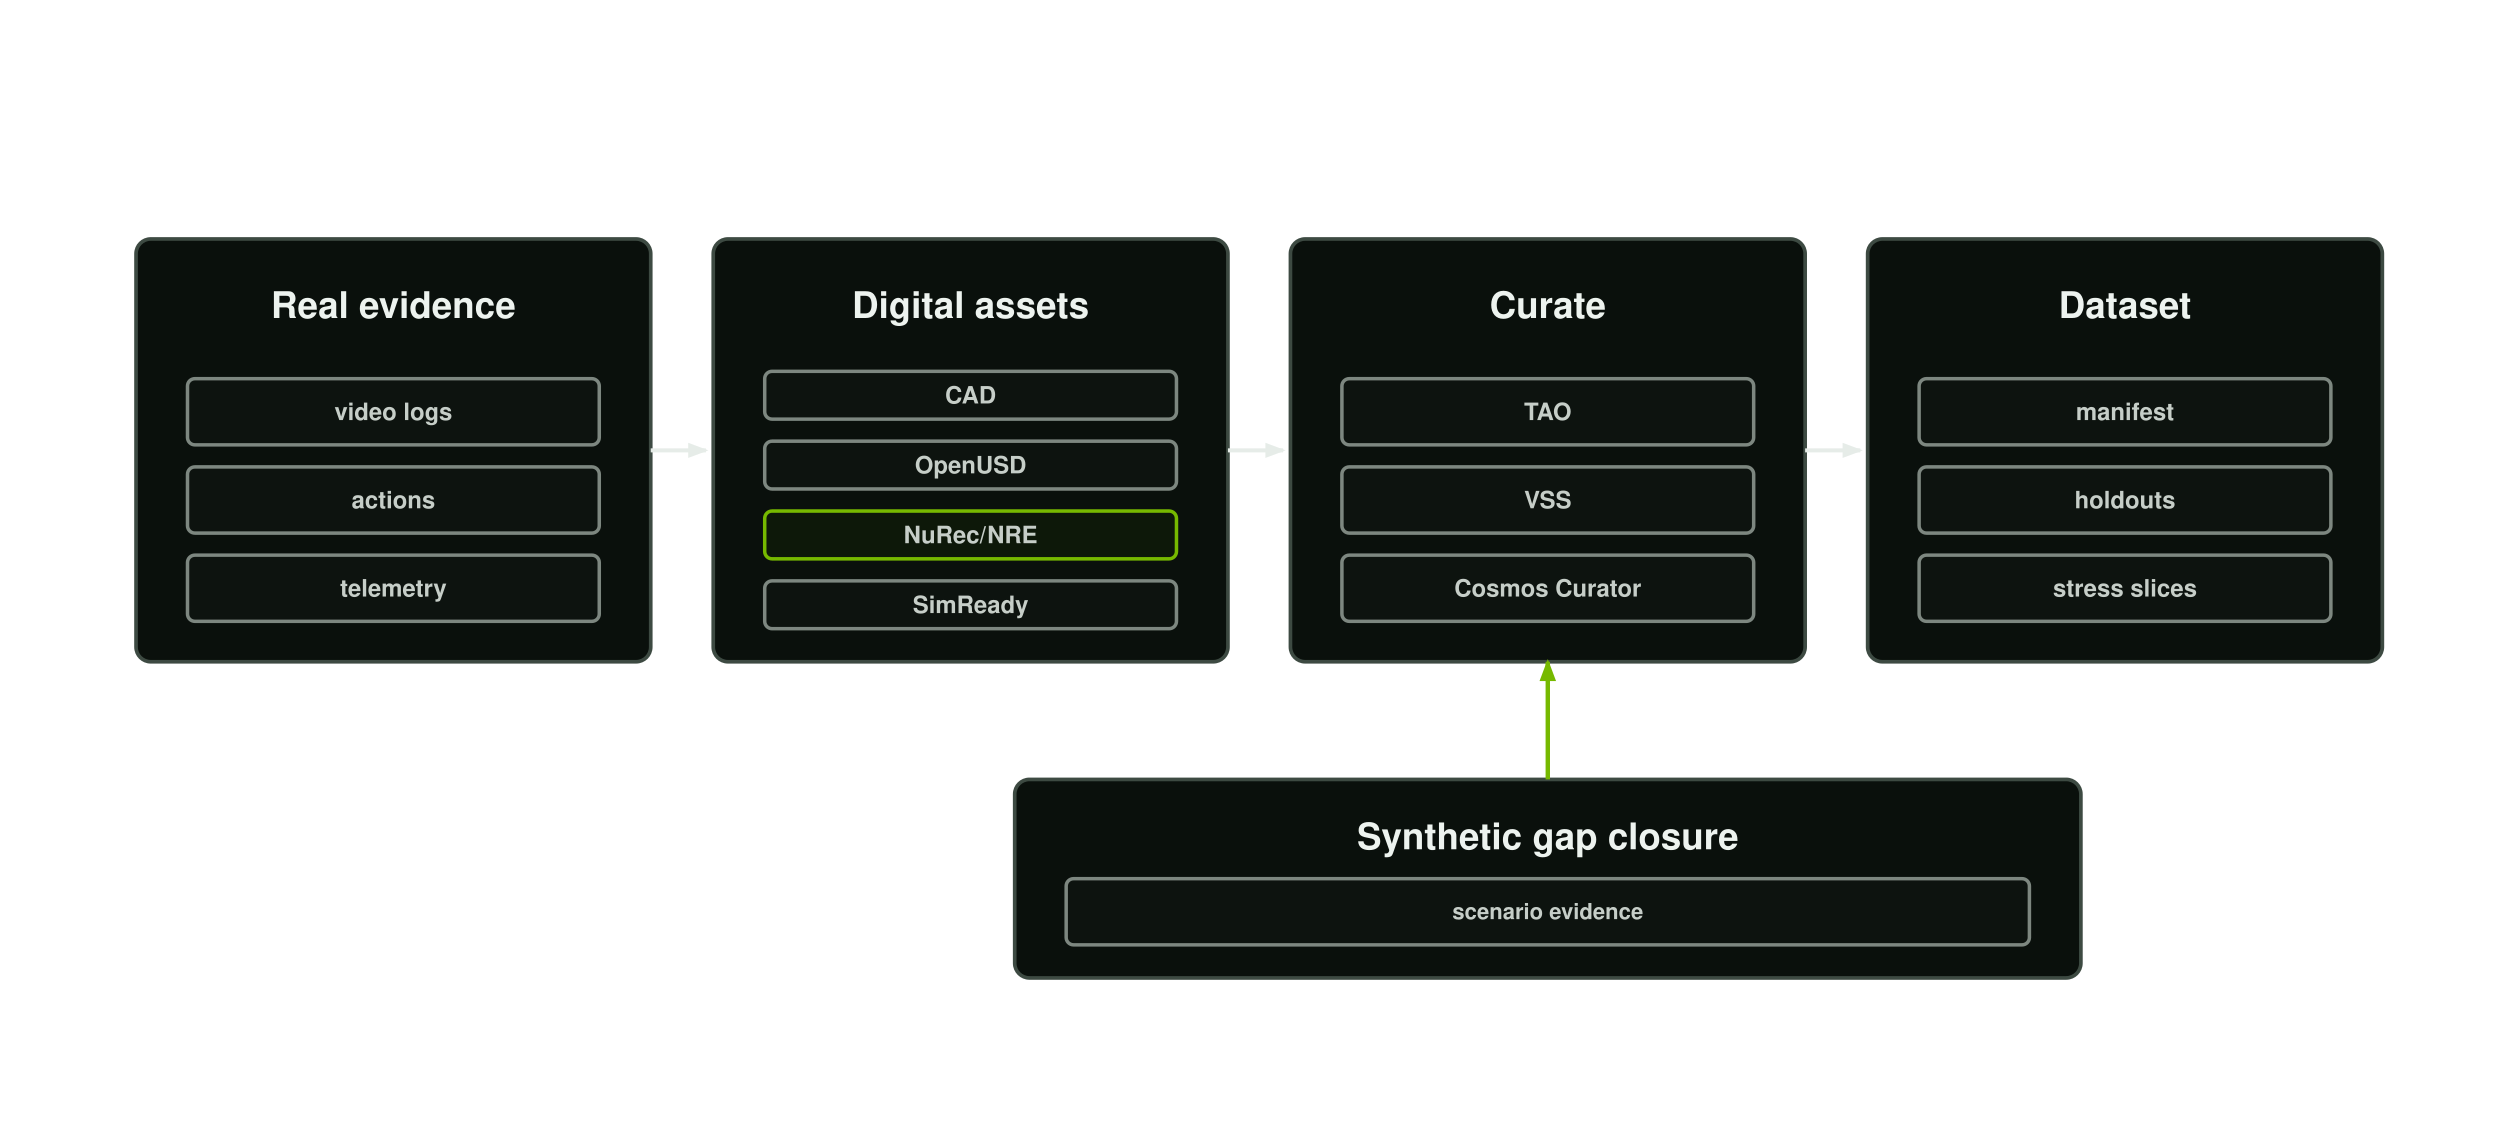
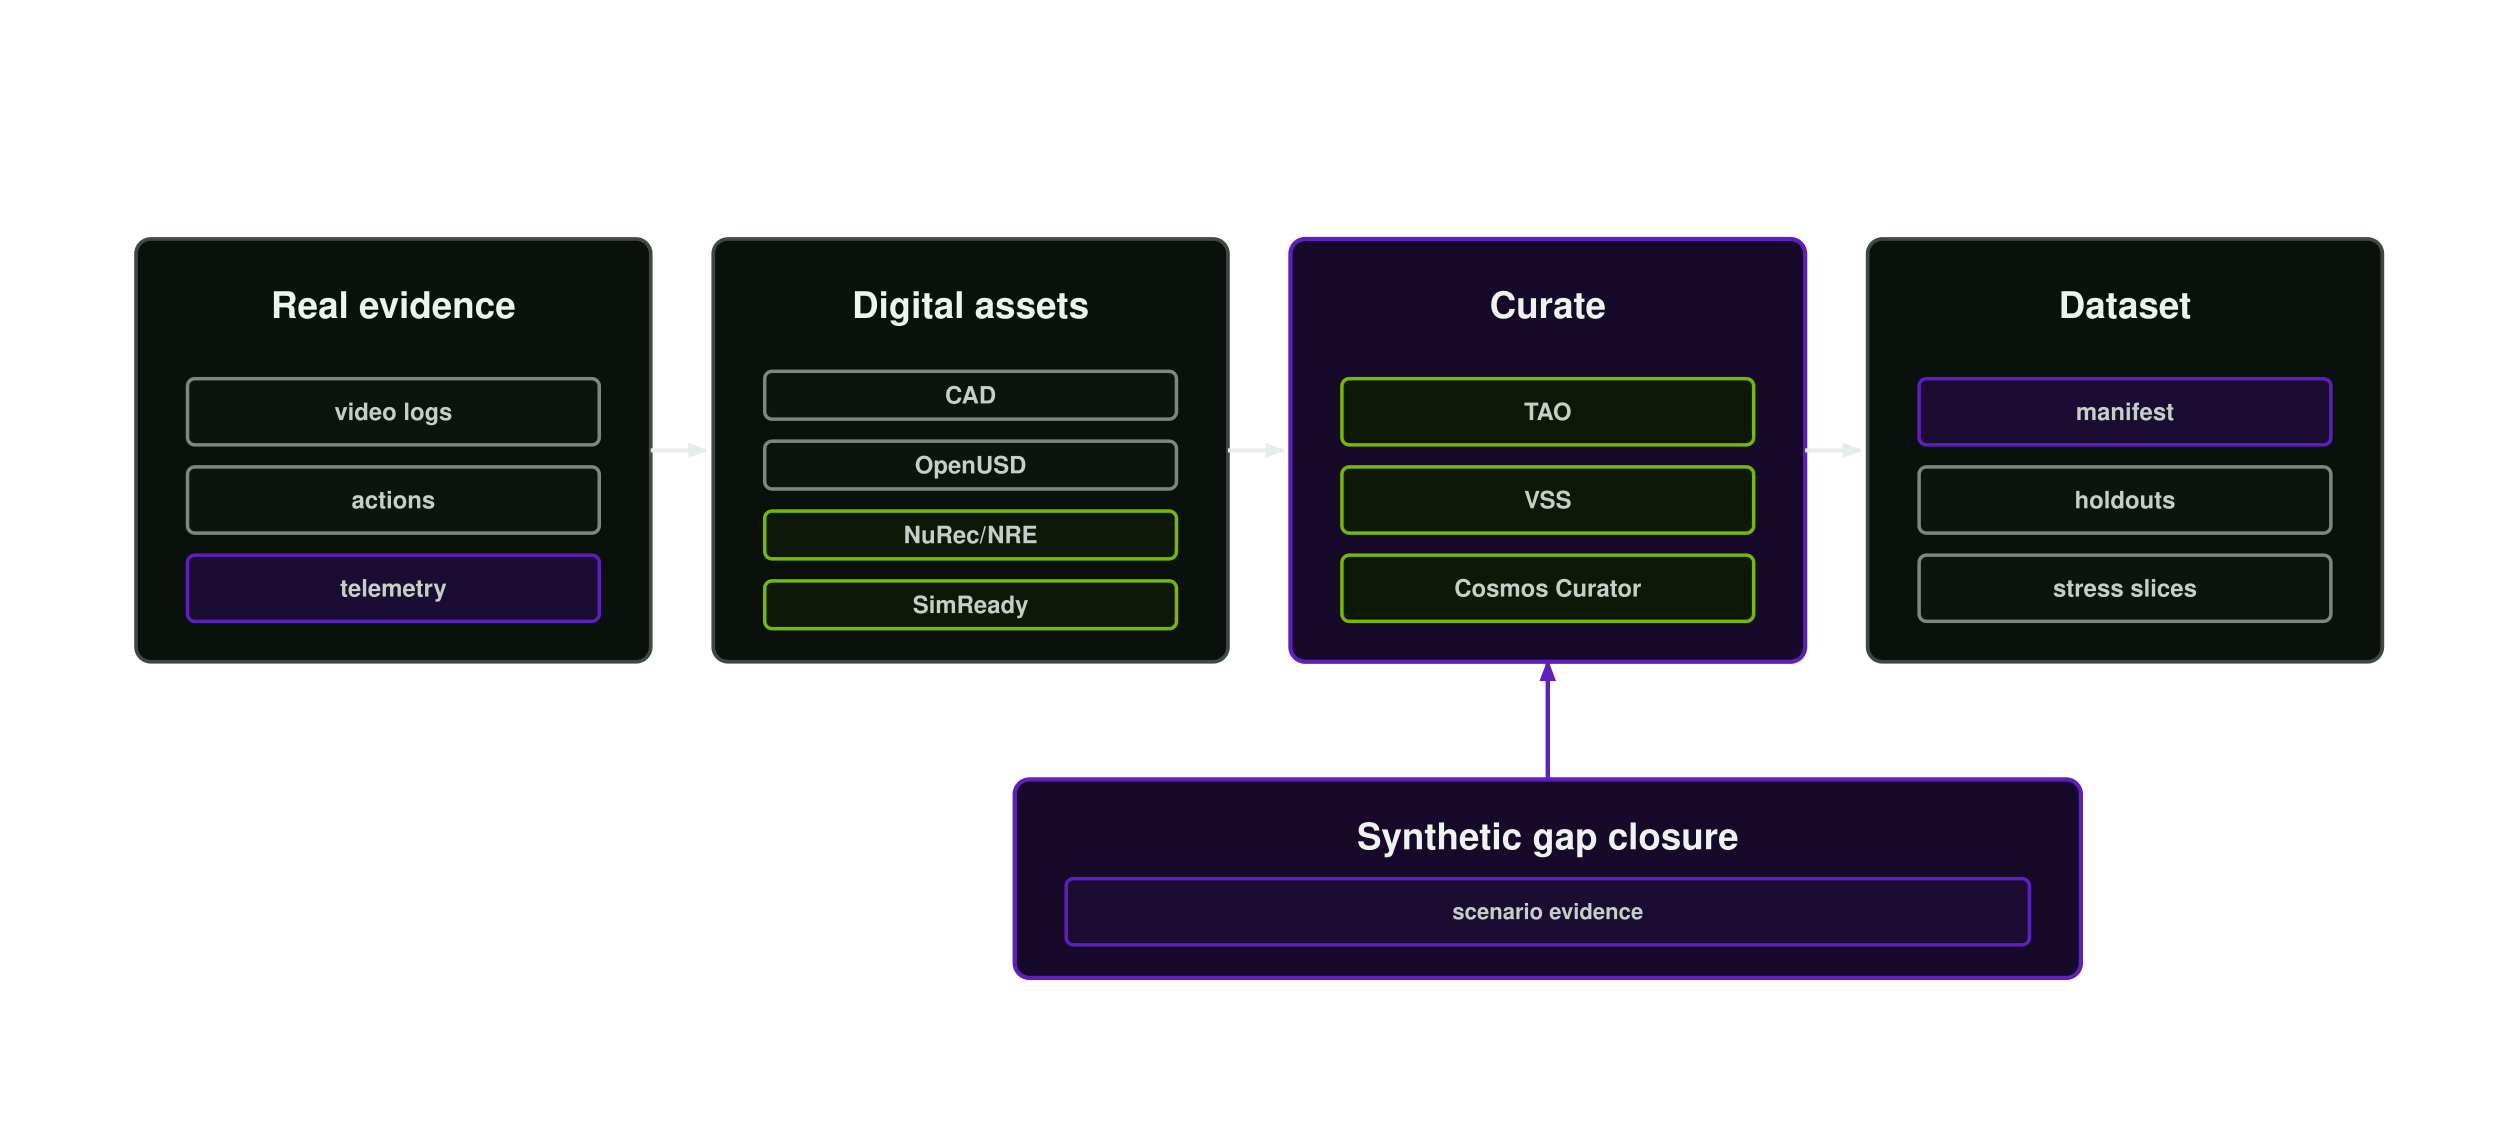
<svg xmlns="http://www.w3.org/2000/svg" width="1360" height="620" viewBox="0 0 1360 620" role="img" aria-labelledby="title desc">
  <defs>
    <style>
      .bg { fill: transparent; }
      .box { fill: #0a100c; stroke: #3d4a42; stroke-width: 2; }
      .boxHot { fill: #0b1608; stroke: #76b900; stroke-width: 2.3; }
+       .boxAccent { fill: #160929; stroke: #5f1ebe; stroke-width: 2.3; }
      .inner { fill: #0d130f; stroke: #7d8780; stroke-width: 1.9; }
      .innerHot { fill: #0d1809; stroke: #76b900; stroke-width: 1.9; }
+       .innerAccent { fill: #1b0c31; stroke: #5f1ebe; stroke-width: 1.9; }
      .label { fill: #edf3ef; font-family: Aptos, Helvetica, sans-serif; font-size: 20px; font-weight: 680; }
      .small { fill: #c6cec8; font-family: Aptos, Helvetica, sans-serif; font-size: 13px; font-weight: 620; }
      .line { stroke: #e6ece8; stroke-width: 2.2; fill: none; marker-end: url(#arrow); }
      .greenLine { stroke: #76b900; stroke-width: 2.4; fill: none; marker-end: url(#arrowGreen); }
+       .accentLine { stroke: #5f1ebe; stroke-width: 2.4; fill: none; marker-end: url(#arrowAccent); }
    </style>
    <marker id="arrow" viewBox="0 0 8 8" refX="7" refY="4" markerWidth="5" markerHeight="5" orient="auto-start-reverse">
      <path d="M 0 1 L 8 4 L 0 7 z" fill="#e6ece8" />
    </marker>
    <marker id="arrowGreen" viewBox="0 0 8 8" refX="7" refY="4" markerWidth="5" markerHeight="5" orient="auto-start-reverse">
      <path d="M 0 1 L 8 4 L 0 7 z" fill="#76b900" />
+     </marker>
+     <marker id="arrowAccent" viewBox="0 0 8 8" refX="7" refY="4" markerWidth="5" markerHeight="5" orient="auto-start-reverse">
+       <path d="M 0 1 L 8 4 L 0 7 z" fill="#5f1ebe" />
    </marker>
  </defs>
  <rect class="bg" x="0" y="0" width="1360" height="620" />
  <rect class="box" x="74" y="130" width="280" height="230" rx="8" />
  <text class="label" x="214.0" y="173" text-anchor="middle">Real evidence</text>
  <rect class="inner" x="102" y="206" width="224" height="36" rx="4" />
  <text class="small" x="214.0" y="228.5" text-anchor="middle" style="font-size:13px">video logs</text>
  <rect class="inner" x="102" y="254" width="224" height="36" rx="4" />
  <text class="small" x="214.0" y="276.5" text-anchor="middle" style="font-size:13px">actions</text>
-   <rect class="inner" x="102" y="302" width="224" height="36" rx="4" />
+   <rect class="innerAccent" x="102" y="302" width="224" height="36" rx="4" />
  <text class="small" x="214.0" y="324.5" text-anchor="middle" style="font-size:13px">telemetry</text>
  <path class="line" d="M354 245 L384 245" />
  <rect class="box" x="388" y="130" width="280" height="230" rx="8" />
  <text class="label" x="528.0" y="173" text-anchor="middle">Digital assets</text>
  <rect class="inner" x="416" y="202" width="224" height="26" rx="4" />
  <text class="small" x="528.0" y="219.5" text-anchor="middle" style="font-size:13px">CAD</text>
  <rect class="inner" x="416" y="240" width="224" height="26" rx="4" />
  <text class="small" x="528.0" y="257.5" text-anchor="middle" style="font-size:13px">OpenUSD</text>
  <rect class="innerHot" x="416" y="278" width="224" height="26" rx="4" />
  <text class="small" x="528.0" y="295.5" text-anchor="middle" style="font-size:13px">NuRec/NRE</text>
-   <rect class="inner" x="416" y="316" width="224" height="26" rx="4" />
+   <rect class="innerHot" x="416" y="316" width="224" height="26" rx="4" />
  <text class="small" x="528.0" y="333.5" text-anchor="middle" style="font-size:13px">SimReady</text>
  <path class="line" d="M668 245 L698 245" />
-   <rect class="box" x="702" y="130" width="280" height="230" rx="8" />
+   <rect class="boxAccent" x="702" y="130" width="280" height="230" rx="8" />
  <text class="label" x="842.0" y="173" text-anchor="middle">Curate</text>
-   <rect class="inner" x="730" y="206" width="224" height="36" rx="4" />
+   <rect class="innerHot" x="730" y="206" width="224" height="36" rx="4" />
  <text class="small" x="842.0" y="228.5" text-anchor="middle" style="font-size:13px">TAO</text>
-   <rect class="inner" x="730" y="254" width="224" height="36" rx="4" />
+   <rect class="innerHot" x="730" y="254" width="224" height="36" rx="4" />
  <text class="small" x="842.0" y="276.5" text-anchor="middle" style="font-size:13px">VSS</text>
-   <rect class="inner" x="730" y="302" width="224" height="36" rx="4" />
+   <rect class="innerHot" x="730" y="302" width="224" height="36" rx="4" />
  <text class="small" x="842.0" y="324.5" text-anchor="middle" style="font-size:13px">Cosmos Curator</text>
  <path class="line" d="M982 245 L1012 245" />
  <rect class="box" x="1016" y="130" width="280" height="230" rx="8" />
  <text class="label" x="1156.0" y="173" text-anchor="middle">Dataset</text>
-   <rect class="inner" x="1044" y="206" width="224" height="36" rx="4" />
+   <rect class="innerAccent" x="1044" y="206" width="224" height="36" rx="4" />
  <text class="small" x="1156.0" y="228.5" text-anchor="middle" style="font-size:13px">manifest</text>
  <rect class="inner" x="1044" y="254" width="224" height="36" rx="4" />
  <text class="small" x="1156.0" y="276.5" text-anchor="middle" style="font-size:13px">holdouts</text>
  <rect class="inner" x="1044" y="302" width="224" height="36" rx="4" />
  <text class="small" x="1156.0" y="324.5" text-anchor="middle" style="font-size:13px">stress slices</text>
-   <rect class="box" x="552" y="424" width="580" height="108" rx="8" />
+   <rect class="boxAccent" x="552" y="424" width="580" height="108" rx="8" />
  <text class="label" x="842.0" y="462" text-anchor="middle">Synthetic gap closure</text>
-   <rect class="inner" x="580" y="478" width="524" height="36" rx="4" />
+   <rect class="innerAccent" x="580" y="478" width="524" height="36" rx="4" />
  <text class="small" x="842.0" y="500.0" text-anchor="middle" style="font-size:12px">scenario evidence</text>
-   <path class="greenLine" d="M842 424 L842 360" />
+   <path class="accentLine" d="M842 424 L842 360" />
</svg>
